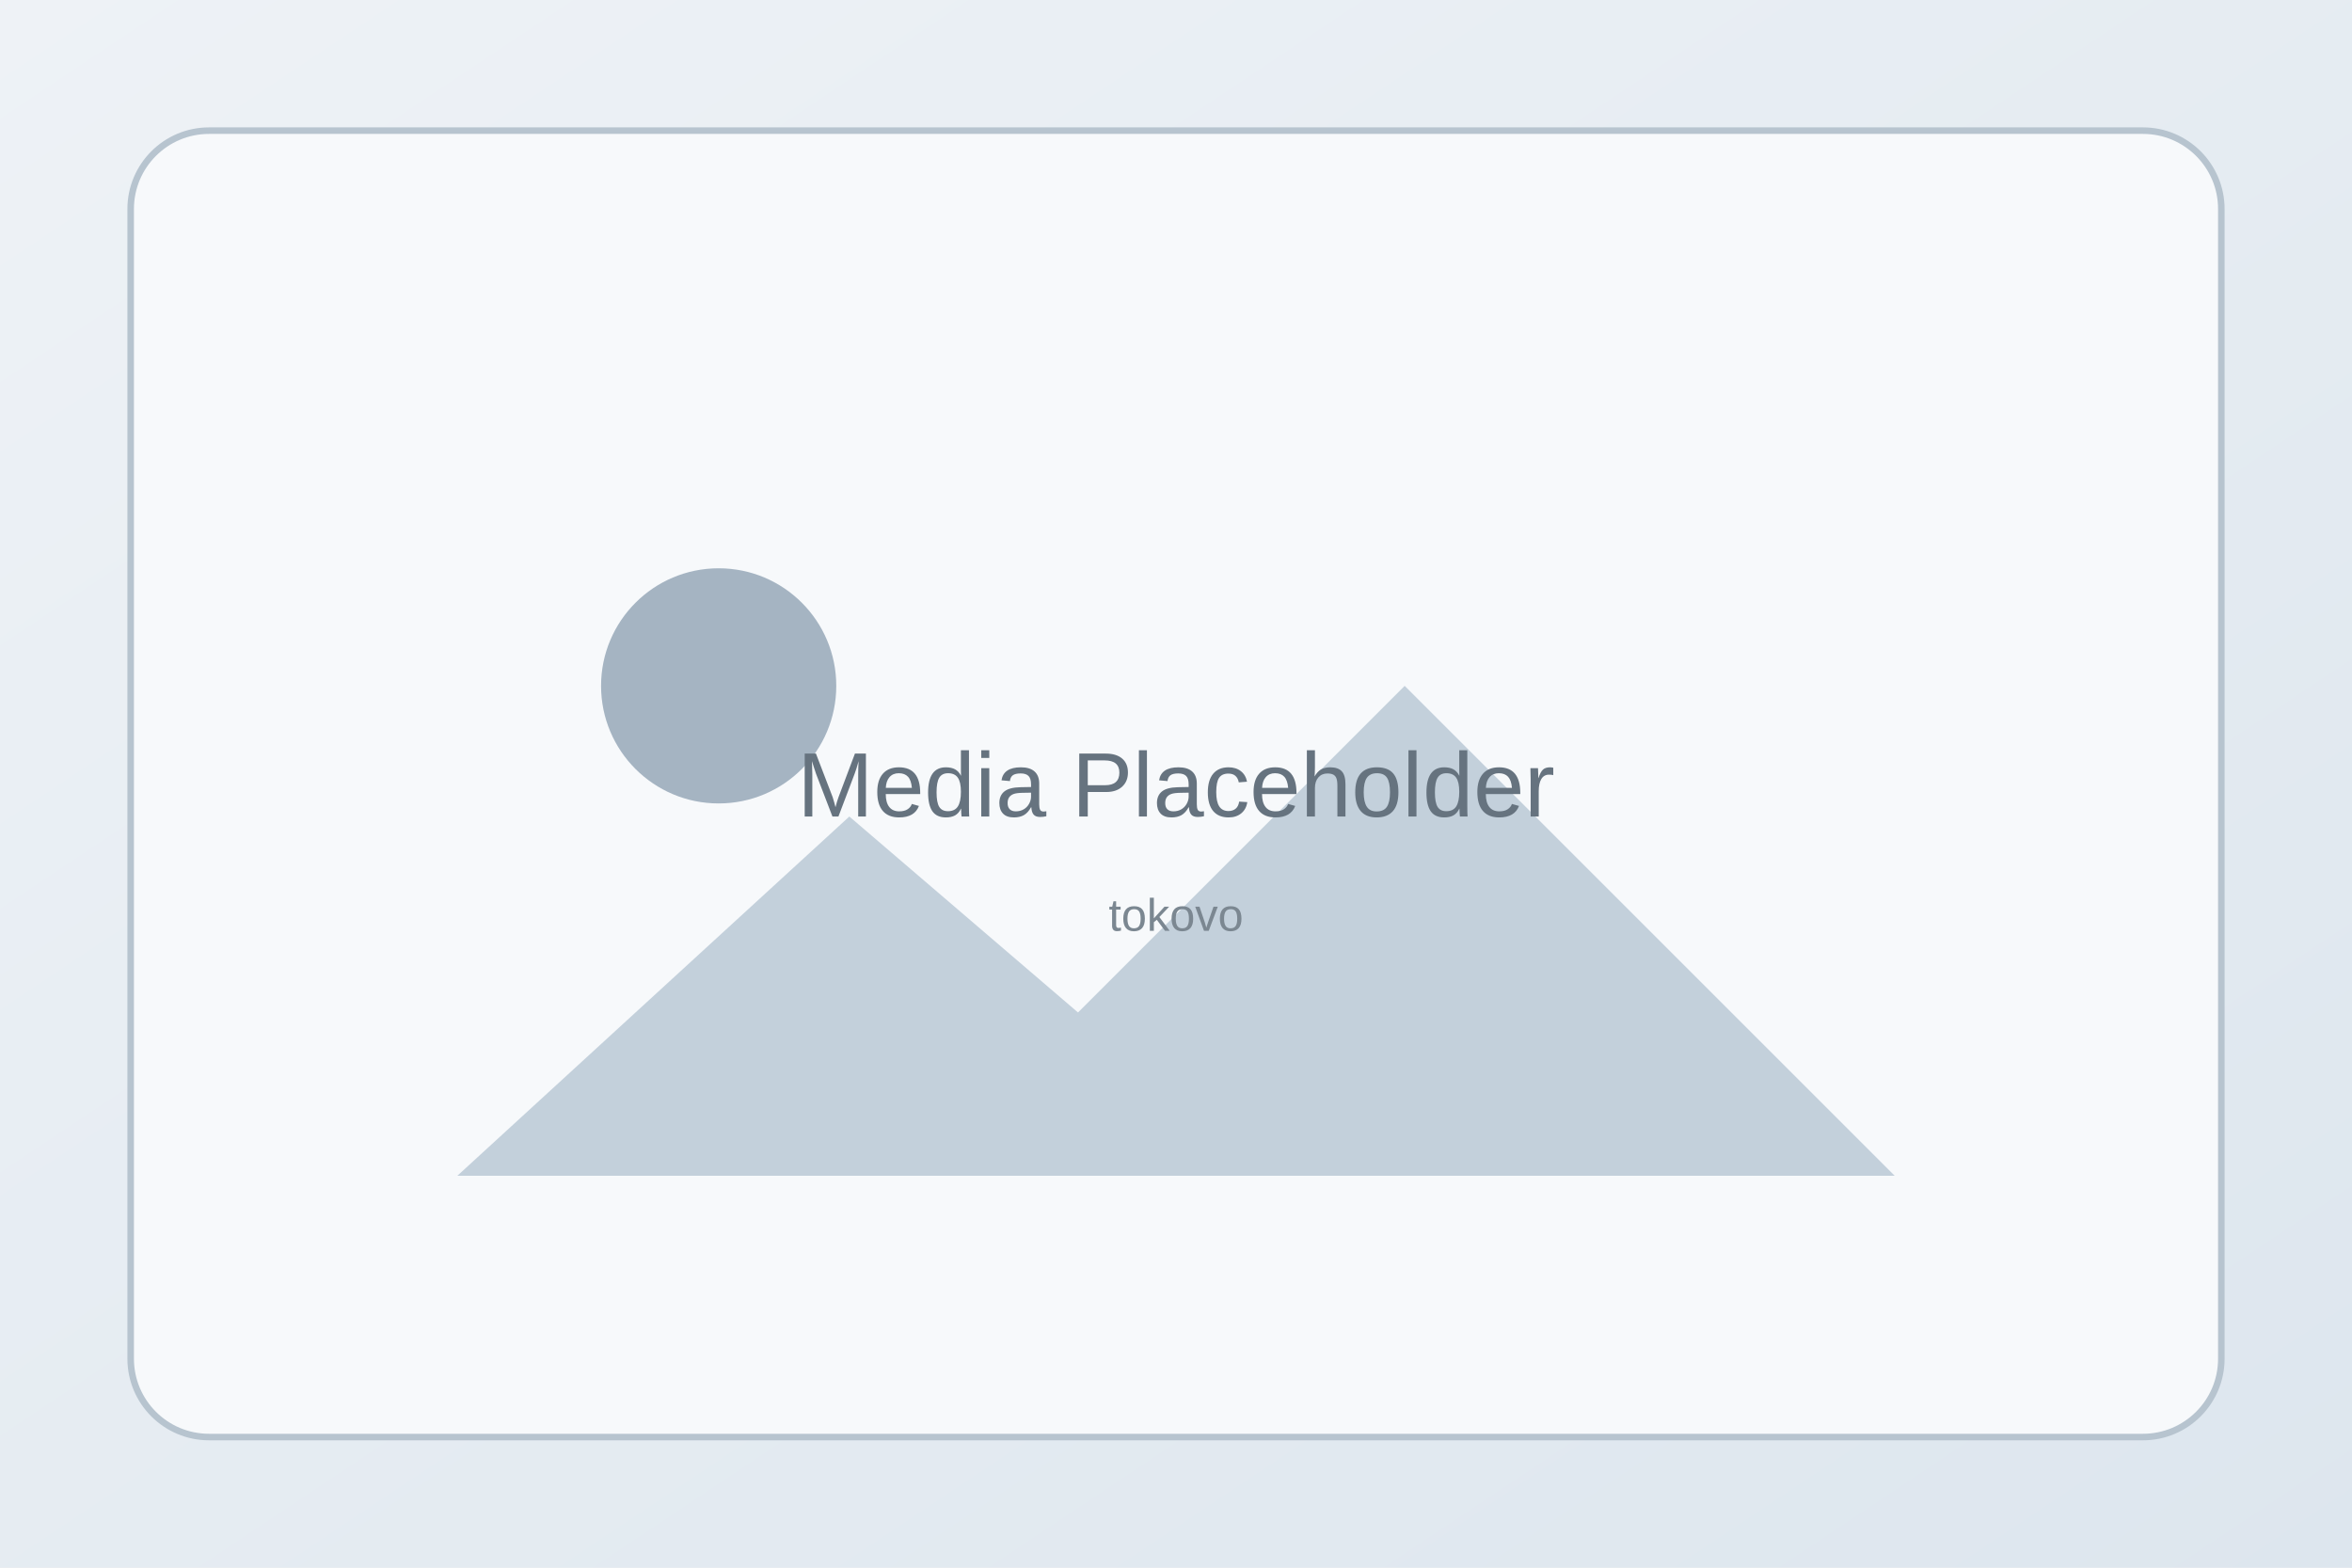
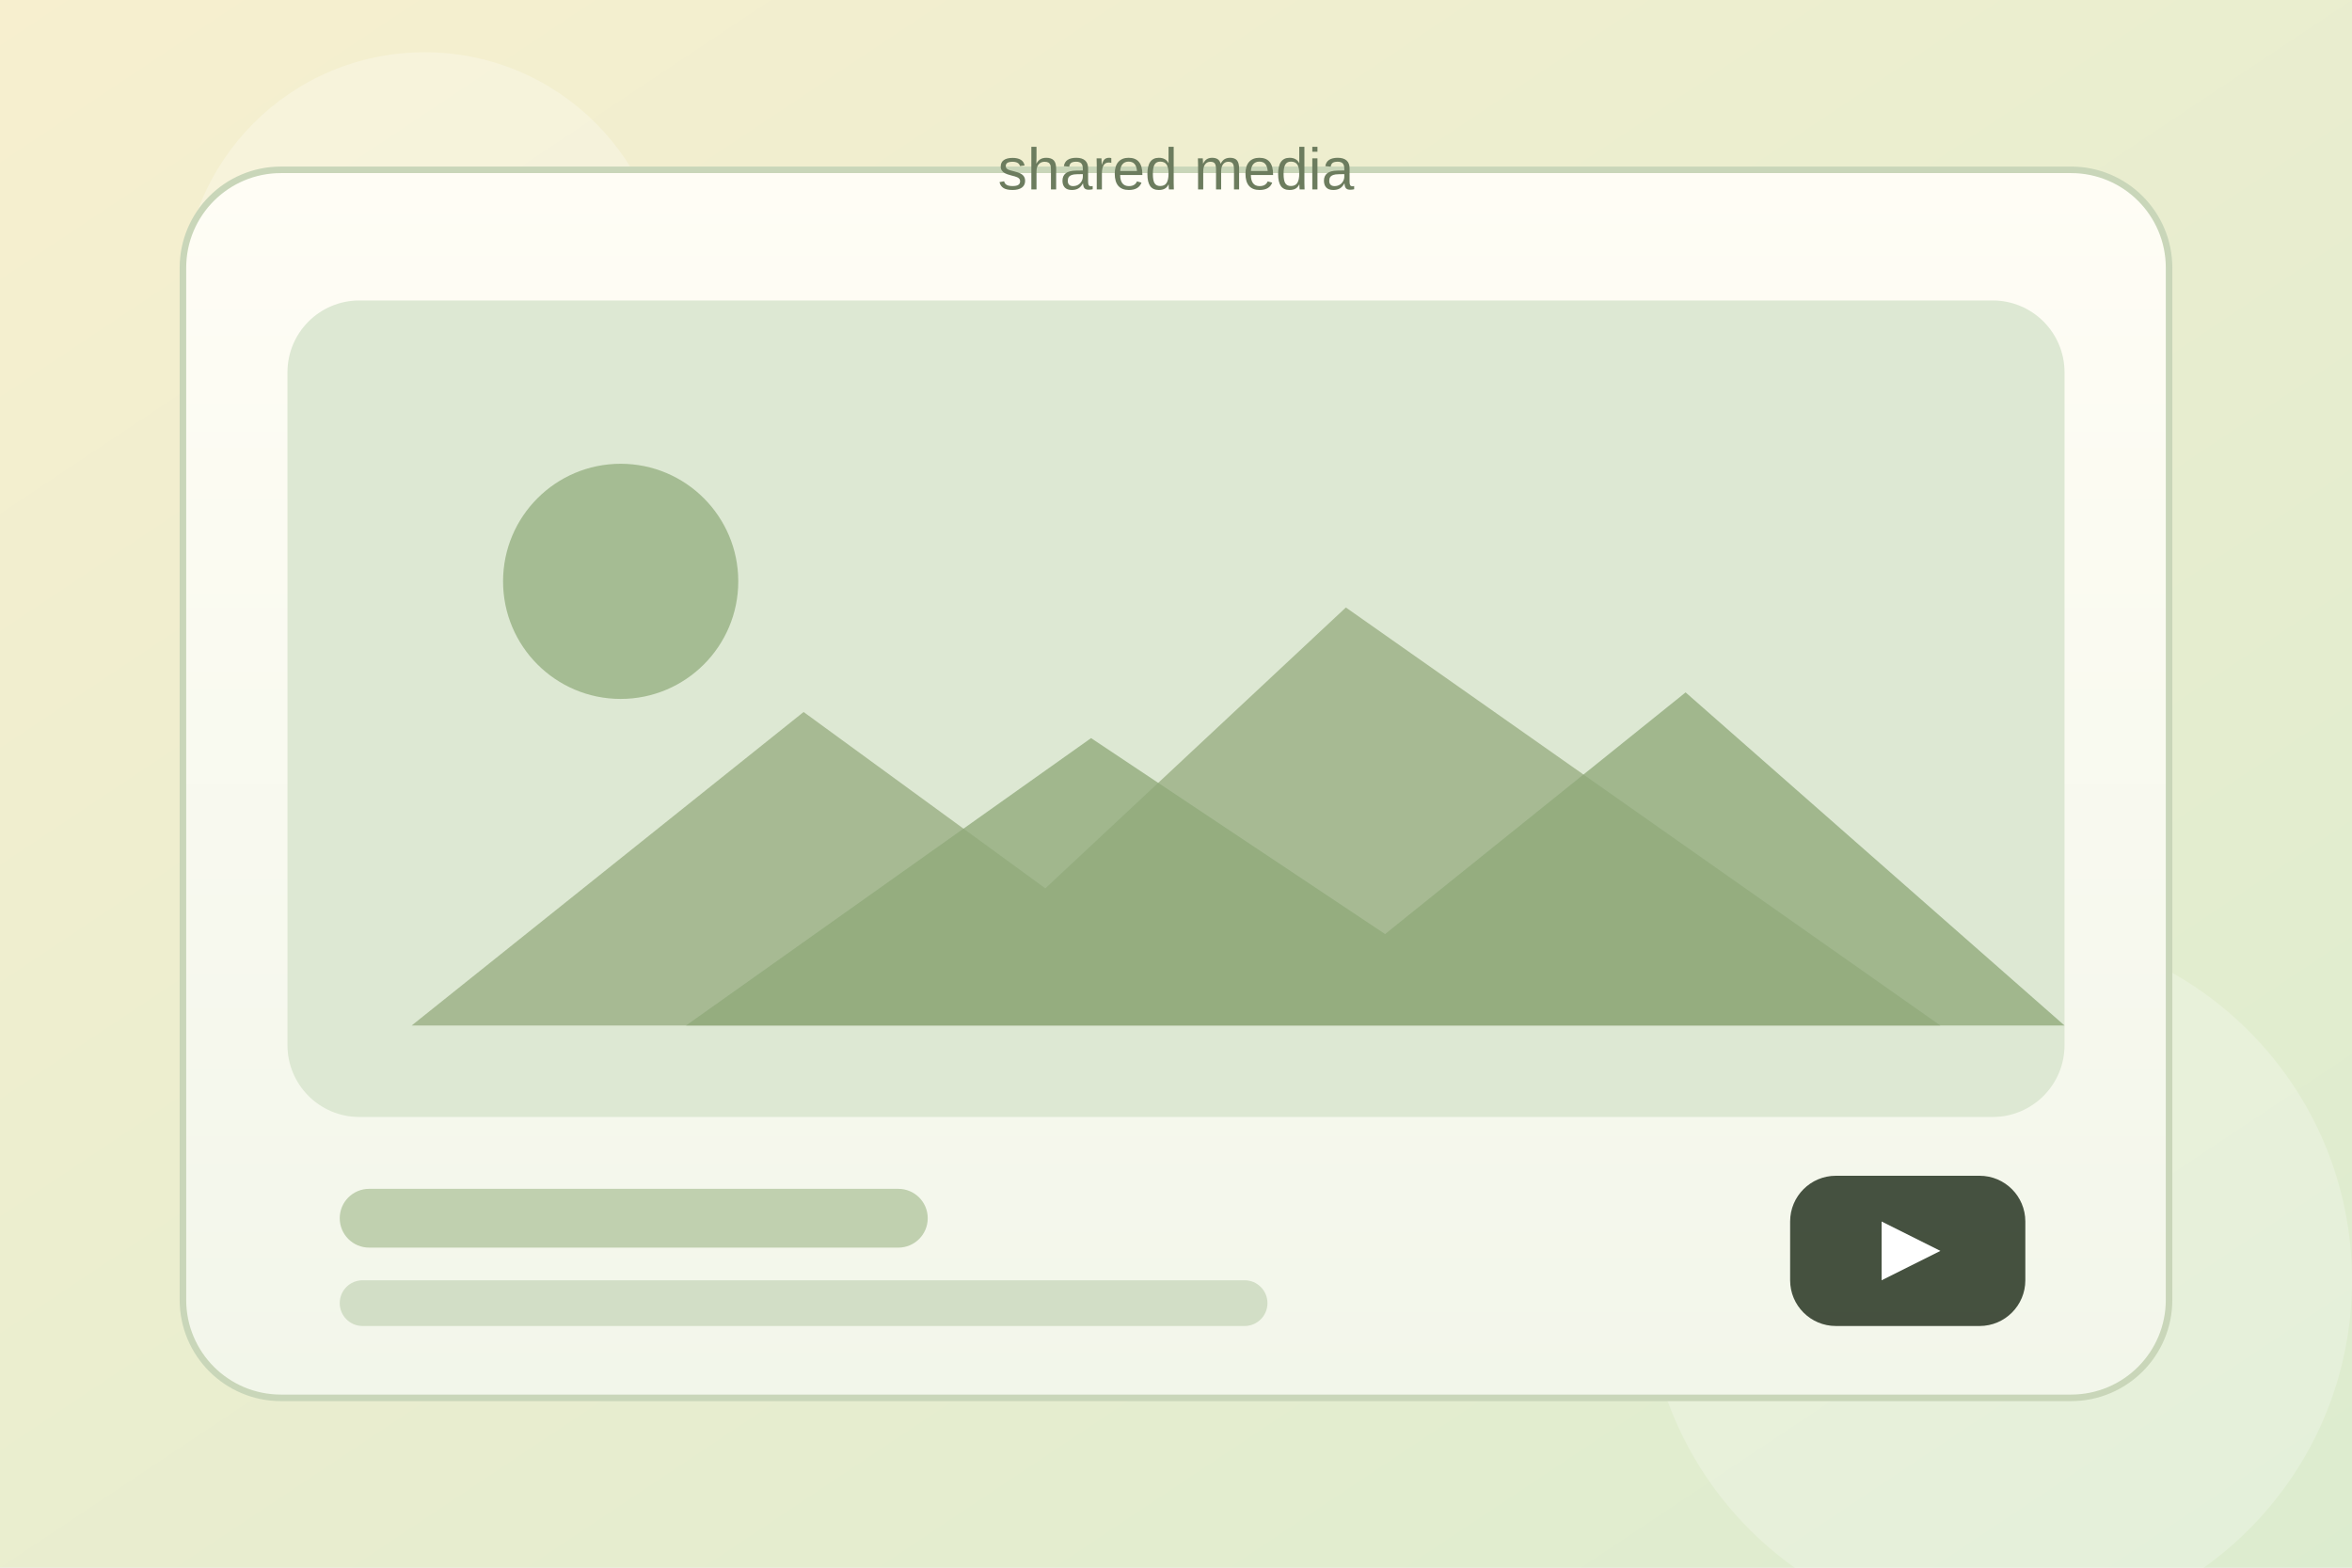
<svg xmlns="http://www.w3.org/2000/svg" width="720" height="480" viewBox="0 0 720 480" role="img" aria-label="Media placeholder">
  <defs>
-     <linearGradient id="bg" x1="0" y1="0" x2="1" y2="1">
-       <stop offset="0%" stop-color="#EEF2F6" />
-       <stop offset="100%" stop-color="#DDE6EE" />
+     <linearGradient id="mediaBg" x1="0" y1="0" x2="1" y2="1">
+       <stop offset="0%" stop-color="#F7EFCF" />
+       <stop offset="100%" stop-color="#DCECCF" />
+     </linearGradient>
+     <linearGradient id="card" x1="0" y1="0" x2="0" y2="1">
+       <stop offset="0%" stop-color="#FFFDF5" />
+       <stop offset="100%" stop-color="#F2F6EA" />
    </linearGradient>
  </defs>
-   <rect width="720" height="480" fill="url(#bg)" />
-   <rect x="40" y="40" width="640" height="400" rx="24" fill="#F7F9FB" stroke="#B7C4CF" stroke-width="2" />
-   <circle cx="220" cy="210" r="36" fill="#A5B4C2" />
-   <path d="M140 360 L260 250 L330 310 L430 210 L580 360 Z" fill="#C3D0DB" />
-   <text x="360" y="250" text-anchor="middle" font-family="Arial, Helvetica, sans-serif" font-size="28" fill="#66737F">Media Placeholder</text>
-   <text x="360" y="285" text-anchor="middle" font-family="Arial, Helvetica, sans-serif" font-size="14" fill="#7B8791">tokovo</text>
+   <rect width="720" height="480" fill="url(#mediaBg)" />
+   <circle cx="130" cy="90" r="74" fill="#FFFFFF" opacity="0.25" />
+   <circle cx="612" cy="392" r="108" fill="#FFFFFF" opacity="0.22" />
+   <rect x="56" y="52" width="608" height="376" rx="30" fill="url(#card)" stroke="#C9D6B9" stroke-width="2" />
+   <rect x="88" y="92" width="544" height="250" rx="22" fill="#DDE8D3" />
+   <circle cx="190" cy="178" r="36" fill="#A5BC93" />
+   <path d="M126 314 L246 218 L320 272 L412 186 L594 314 Z" fill="#A7BA93" />
+   <path d="M210 314 L334 226 L424 286 L516 212 L632 314 Z" fill="#8FA97A" opacity="0.78" />
+   <rect x="104" y="364" width="180" height="18" rx="9" fill="#C0D0AF" />
+   <rect x="104" y="392" width="284" height="14" rx="7" fill="#D2DEC6" />
+   <g transform="translate(548 360)">
+     <rect x="0" y="0" width="72" height="46" rx="14" fill="#1F2C1A" opacity="0.82" />
+     <polygon points="28,14 28,32 46,23" fill="#FFFFFF" />
+   </g>
+   <text x="360" y="58" text-anchor="middle" font-family="'SF Pro Display', Arial, sans-serif" font-size="18" fill="#6C7C5E">shared media</text>
</svg>
